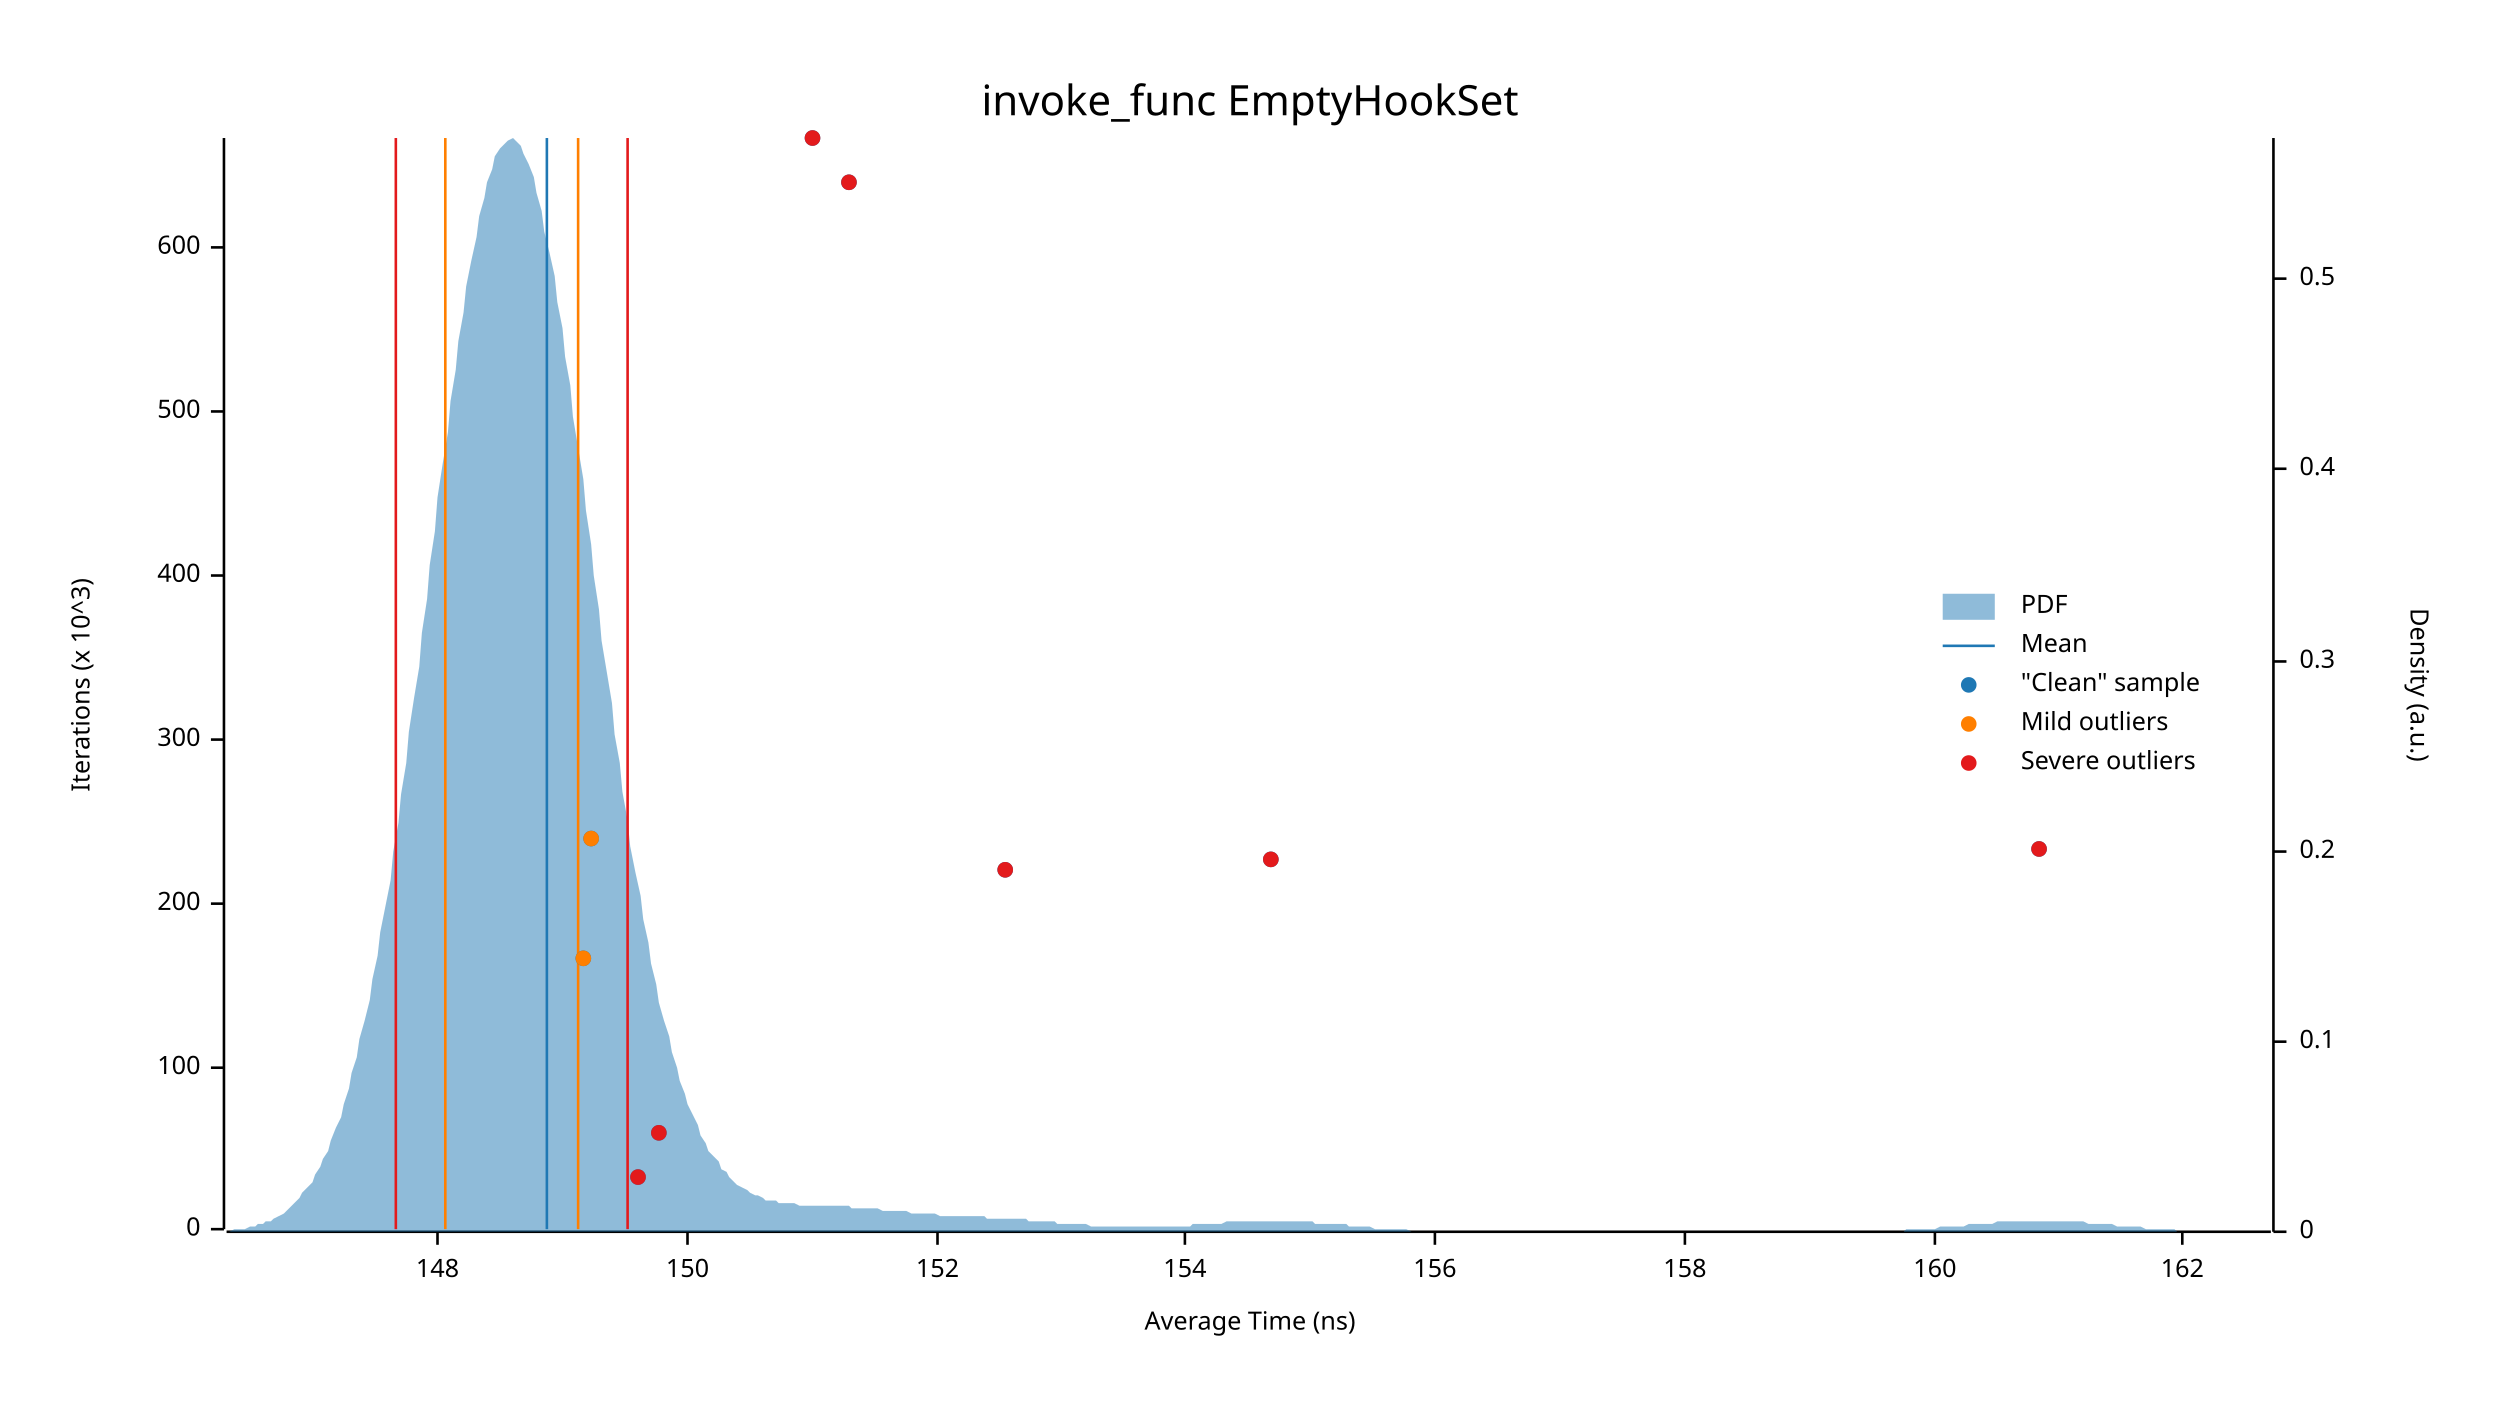
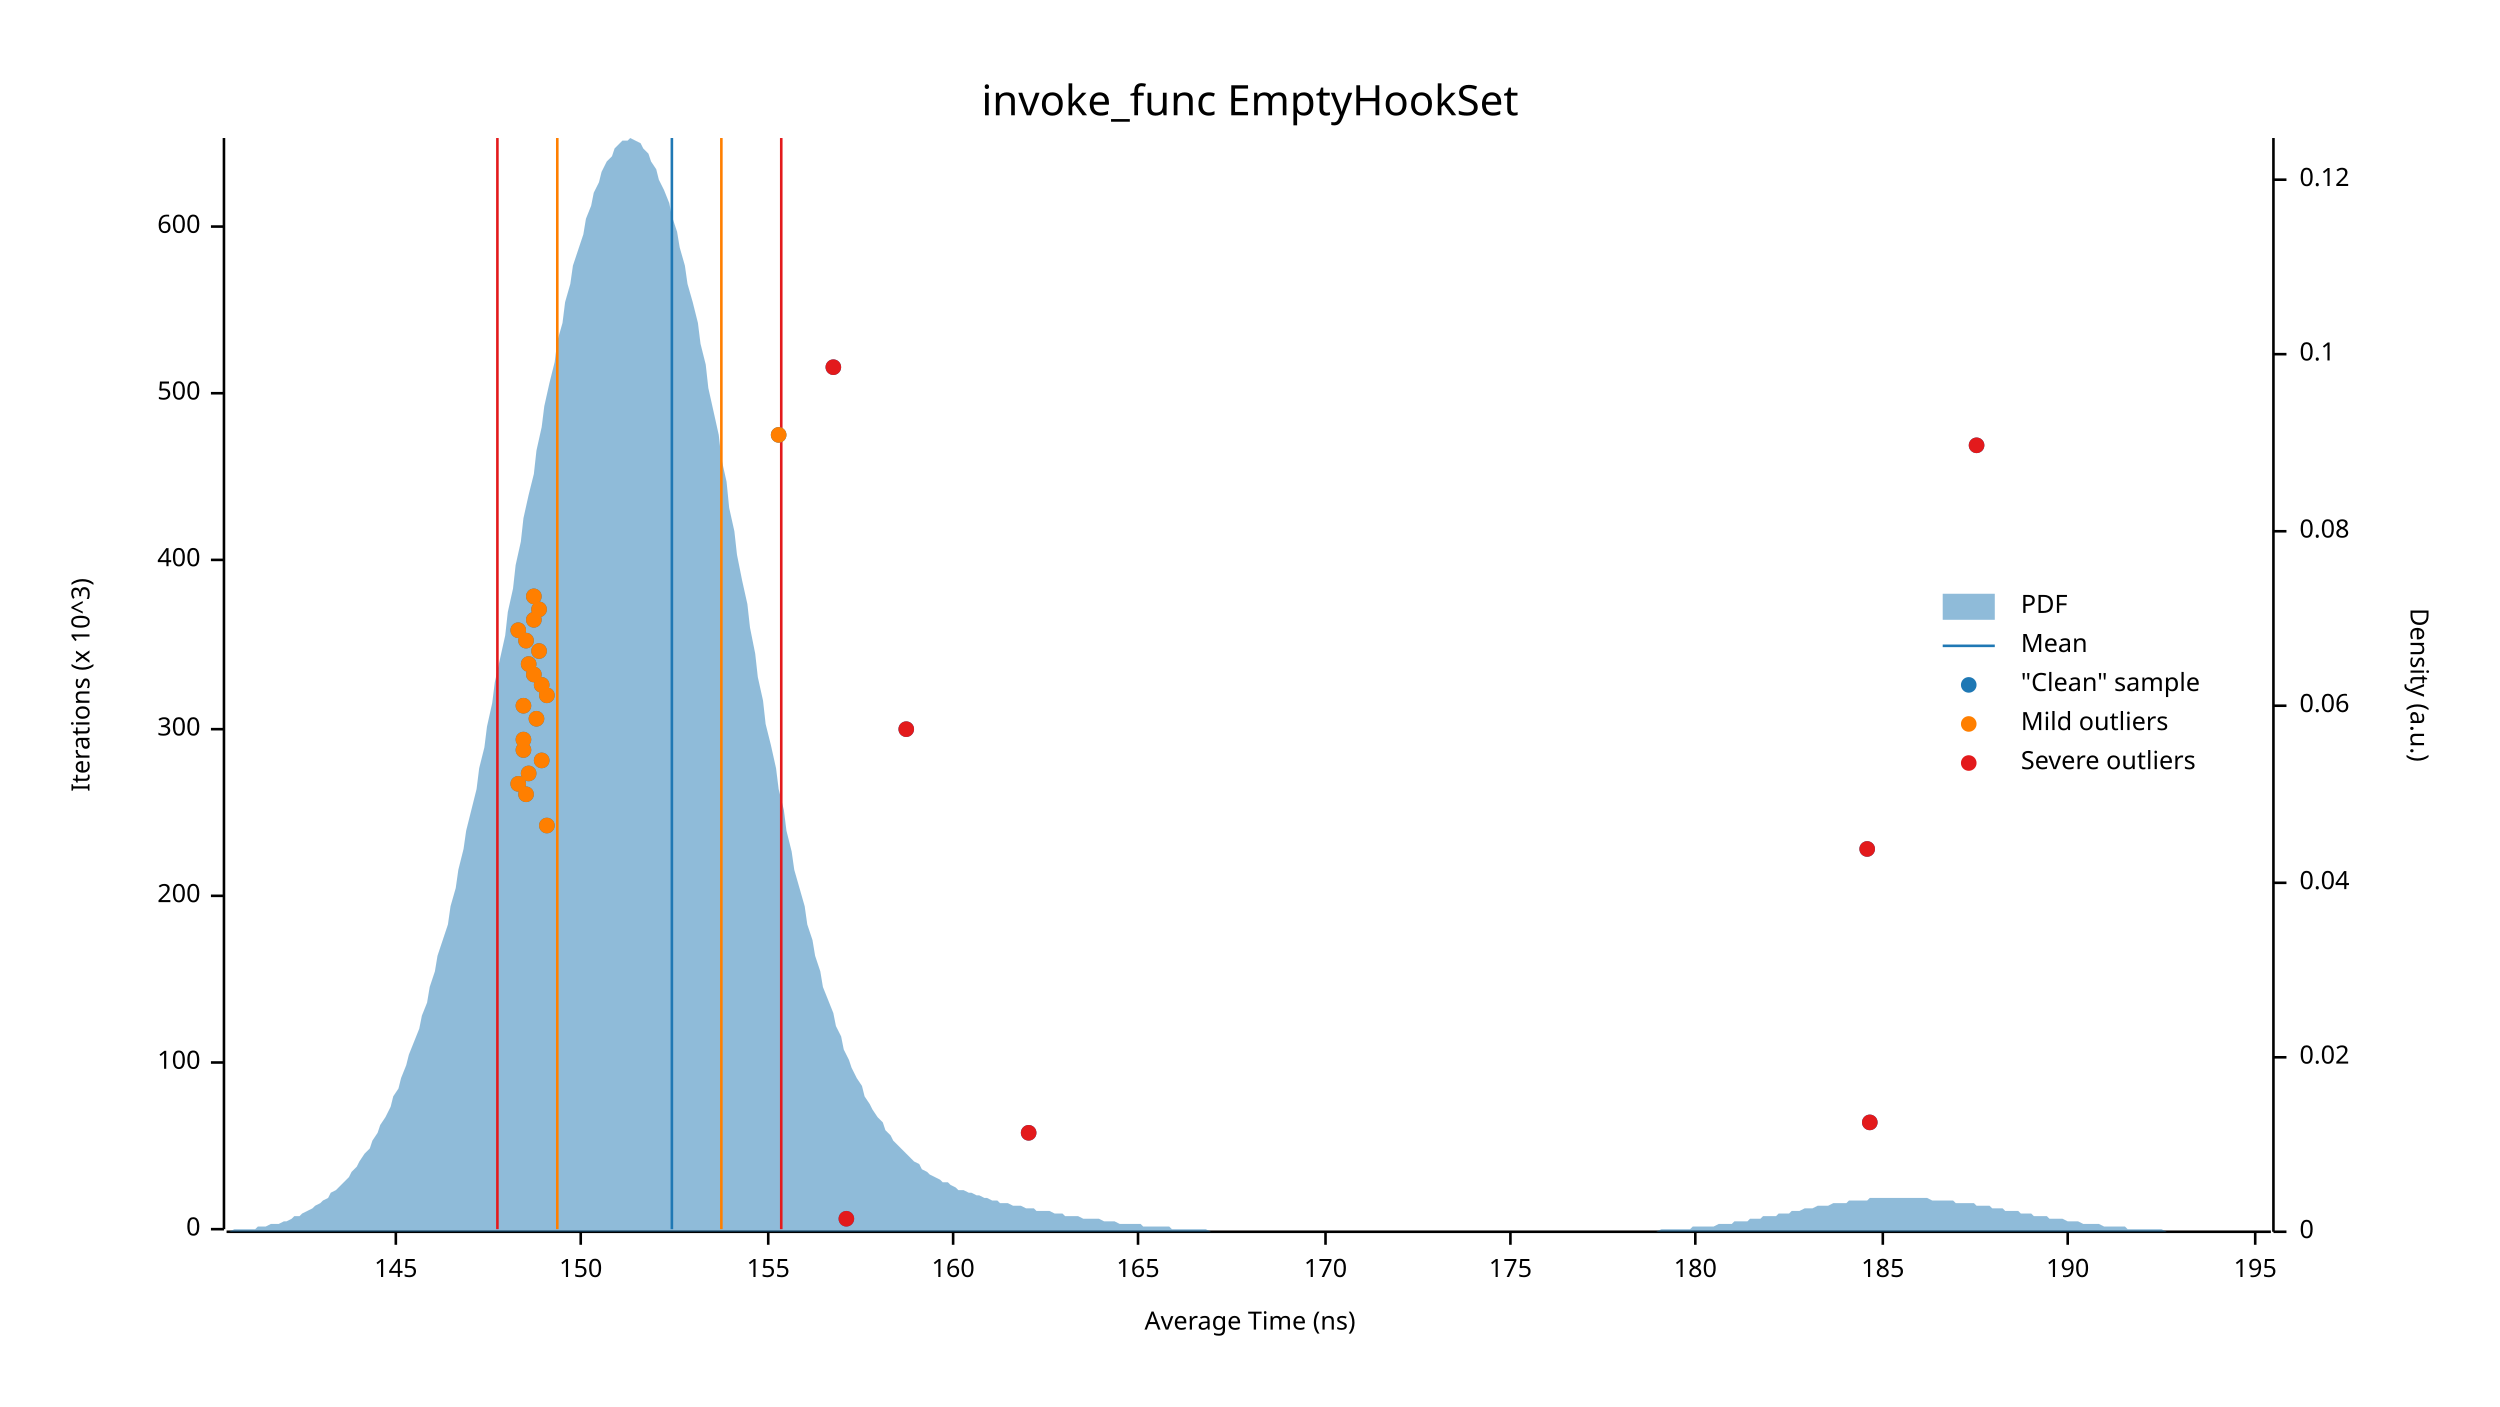
<svg xmlns="http://www.w3.org/2000/svg" width="960" height="540" viewBox="0 0 960 540">
  <text x="480" y="32" dy="0.76em" text-anchor="middle" font-family="sans-serif" font-size="16.129" opacity="1" fill="#000000">
invoke_func EmptyHookSet
</text>
  <text x="27" y="263" dy="0.76em" text-anchor="middle" font-family="sans-serif" font-size="9.677" opacity="1" fill="#000000" transform="rotate(270, 27, 263)">
Iterations (x 10^3)
</text>
  <text x="480" y="513" dy="-0.5ex" text-anchor="middle" font-family="sans-serif" font-size="9.677" opacity="1" fill="#000000">
Average Time (ns)
</text>
  <polyline fill="none" opacity="1" stroke="#000000" stroke-width="1" points="86,53 86,472 " />
  <text x="77" y="472" dy="0.5ex" text-anchor="end" font-family="sans-serif" font-size="9.677" opacity="1" fill="#000000">
0
</text>
  <polyline fill="none" opacity="1" stroke="#000000" stroke-width="1" points="81,472 86,472 " />
-   <text x="77" y="410" dy="0.5ex" text-anchor="end" font-family="sans-serif" font-size="9.677" opacity="1" fill="#000000">
+   <text x="77" y="408" dy="0.5ex" text-anchor="end" font-family="sans-serif" font-size="9.677" opacity="1" fill="#000000">
100
</text>
-   <polyline fill="none" opacity="1" stroke="#000000" stroke-width="1" points="81,410 86,410 " />
-   <text x="77" y="347" dy="0.5ex" text-anchor="end" font-family="sans-serif" font-size="9.677" opacity="1" fill="#000000">
+   <polyline fill="none" opacity="1" stroke="#000000" stroke-width="1" points="81,408 86,408 " />
+   <text x="77" y="344" dy="0.5ex" text-anchor="end" font-family="sans-serif" font-size="9.677" opacity="1" fill="#000000">
200
</text>
-   <polyline fill="none" opacity="1" stroke="#000000" stroke-width="1" points="81,347 86,347 " />
-   <text x="77" y="284" dy="0.5ex" text-anchor="end" font-family="sans-serif" font-size="9.677" opacity="1" fill="#000000">
+   <polyline fill="none" opacity="1" stroke="#000000" stroke-width="1" points="81,344 86,344 " />
+   <text x="77" y="280" dy="0.5ex" text-anchor="end" font-family="sans-serif" font-size="9.677" opacity="1" fill="#000000">
300
</text>
-   <polyline fill="none" opacity="1" stroke="#000000" stroke-width="1" points="81,284 86,284 " />
-   <text x="77" y="221" dy="0.5ex" text-anchor="end" font-family="sans-serif" font-size="9.677" opacity="1" fill="#000000">
+   <polyline fill="none" opacity="1" stroke="#000000" stroke-width="1" points="81,280 86,280 " />
+   <text x="77" y="215" dy="0.5ex" text-anchor="end" font-family="sans-serif" font-size="9.677" opacity="1" fill="#000000">
400
</text>
-   <polyline fill="none" opacity="1" stroke="#000000" stroke-width="1" points="81,221 86,221 " />
-   <text x="77" y="158" dy="0.5ex" text-anchor="end" font-family="sans-serif" font-size="9.677" opacity="1" fill="#000000">
+   <polyline fill="none" opacity="1" stroke="#000000" stroke-width="1" points="81,215 86,215 " />
+   <text x="77" y="151" dy="0.5ex" text-anchor="end" font-family="sans-serif" font-size="9.677" opacity="1" fill="#000000">
500
</text>
-   <polyline fill="none" opacity="1" stroke="#000000" stroke-width="1" points="81,158 86,158 " />
-   <text x="77" y="95" dy="0.5ex" text-anchor="end" font-family="sans-serif" font-size="9.677" opacity="1" fill="#000000">
+   <polyline fill="none" opacity="1" stroke="#000000" stroke-width="1" points="81,151 86,151 " />
+   <text x="77" y="87" dy="0.5ex" text-anchor="end" font-family="sans-serif" font-size="9.677" opacity="1" fill="#000000">
600
</text>
-   <polyline fill="none" opacity="1" stroke="#000000" stroke-width="1" points="81,95 86,95 " />
+   <polyline fill="none" opacity="1" stroke="#000000" stroke-width="1" points="81,87 86,87 " />
  <polyline fill="none" opacity="1" stroke="#000000" stroke-width="1" points="87,473 872,473 " />
-   <text x="168" y="483" dy="0.76em" text-anchor="middle" font-family="sans-serif" font-size="9.677" opacity="1" fill="#000000">
- 148
+   <text x="152" y="483" dy="0.76em" text-anchor="middle" font-family="sans-serif" font-size="9.677" opacity="1" fill="#000000">
+ 145
</text>
-   <polyline fill="none" opacity="1" stroke="#000000" stroke-width="1" points="168,473 168,478 " />
-   <text x="264" y="483" dy="0.76em" text-anchor="middle" font-family="sans-serif" font-size="9.677" opacity="1" fill="#000000">
+   <polyline fill="none" opacity="1" stroke="#000000" stroke-width="1" points="152,473 152,478 " />
+   <text x="223" y="483" dy="0.76em" text-anchor="middle" font-family="sans-serif" font-size="9.677" opacity="1" fill="#000000">
150
</text>
-   <polyline fill="none" opacity="1" stroke="#000000" stroke-width="1" points="264,473 264,478 " />
-   <text x="360" y="483" dy="0.76em" text-anchor="middle" font-family="sans-serif" font-size="9.677" opacity="1" fill="#000000">
- 152
+   <polyline fill="none" opacity="1" stroke="#000000" stroke-width="1" points="223,473 223,478 " />
+   <text x="295" y="483" dy="0.76em" text-anchor="middle" font-family="sans-serif" font-size="9.677" opacity="1" fill="#000000">
+ 155
</text>
-   <polyline fill="none" opacity="1" stroke="#000000" stroke-width="1" points="360,473 360,478 " />
-   <text x="455" y="483" dy="0.76em" text-anchor="middle" font-family="sans-serif" font-size="9.677" opacity="1" fill="#000000">
- 154
- </text>
-   <polyline fill="none" opacity="1" stroke="#000000" stroke-width="1" points="455,473 455,478 " />
-   <text x="551" y="483" dy="0.76em" text-anchor="middle" font-family="sans-serif" font-size="9.677" opacity="1" fill="#000000">
- 156
- </text>
-   <polyline fill="none" opacity="1" stroke="#000000" stroke-width="1" points="551,473 551,478 " />
-   <text x="647" y="483" dy="0.76em" text-anchor="middle" font-family="sans-serif" font-size="9.677" opacity="1" fill="#000000">
- 158
- </text>
-   <polyline fill="none" opacity="1" stroke="#000000" stroke-width="1" points="647,473 647,478 " />
-   <text x="743" y="483" dy="0.76em" text-anchor="middle" font-family="sans-serif" font-size="9.677" opacity="1" fill="#000000">
+   <polyline fill="none" opacity="1" stroke="#000000" stroke-width="1" points="295,473 295,478 " />
+   <text x="366" y="483" dy="0.76em" text-anchor="middle" font-family="sans-serif" font-size="9.677" opacity="1" fill="#000000">
160
</text>
-   <polyline fill="none" opacity="1" stroke="#000000" stroke-width="1" points="743,473 743,478 " />
-   <text x="838" y="483" dy="0.76em" text-anchor="middle" font-family="sans-serif" font-size="9.677" opacity="1" fill="#000000">
- 162
+   <polyline fill="none" opacity="1" stroke="#000000" stroke-width="1" points="366,473 366,478 " />
+   <text x="437" y="483" dy="0.76em" text-anchor="middle" font-family="sans-serif" font-size="9.677" opacity="1" fill="#000000">
+ 165
</text>
-   <polyline fill="none" opacity="1" stroke="#000000" stroke-width="1" points="838,473 838,478 " />
+   <polyline fill="none" opacity="1" stroke="#000000" stroke-width="1" points="437,473 437,478 " />
+   <text x="509" y="483" dy="0.76em" text-anchor="middle" font-family="sans-serif" font-size="9.677" opacity="1" fill="#000000">
+ 170
+ </text>
+   <polyline fill="none" opacity="1" stroke="#000000" stroke-width="1" points="509,473 509,478 " />
+   <text x="580" y="483" dy="0.76em" text-anchor="middle" font-family="sans-serif" font-size="9.677" opacity="1" fill="#000000">
+ 175
+ </text>
+   <polyline fill="none" opacity="1" stroke="#000000" stroke-width="1" points="580,473 580,478 " />
+   <text x="651" y="483" dy="0.76em" text-anchor="middle" font-family="sans-serif" font-size="9.677" opacity="1" fill="#000000">
+ 180
+ </text>
+   <polyline fill="none" opacity="1" stroke="#000000" stroke-width="1" points="651,473 651,478 " />
+   <text x="723" y="483" dy="0.76em" text-anchor="middle" font-family="sans-serif" font-size="9.677" opacity="1" fill="#000000">
+ 185
+ </text>
+   <polyline fill="none" opacity="1" stroke="#000000" stroke-width="1" points="723,473 723,478 " />
+   <text x="794" y="483" dy="0.76em" text-anchor="middle" font-family="sans-serif" font-size="9.677" opacity="1" fill="#000000">
+ 190
+ </text>
+   <polyline fill="none" opacity="1" stroke="#000000" stroke-width="1" points="794,473 794,478 " />
+   <text x="866" y="483" dy="0.76em" text-anchor="middle" font-family="sans-serif" font-size="9.677" opacity="1" fill="#000000">
+ 195
+ </text>
+   <polyline fill="none" opacity="1" stroke="#000000" stroke-width="1" points="866,473 866,478 " />
  <text x="933" y="263" dy="0.76em" text-anchor="middle" font-family="sans-serif" font-size="9.677" opacity="1" fill="#000000" transform="rotate(90, 933, 263)">
Density (a.u.)
</text>
  <polyline fill="none" opacity="1" stroke="#000000" stroke-width="1" points="873,53 873,473 " />
  <text x="883" y="473" dy="0.5ex" text-anchor="start" font-family="sans-serif" font-size="9.677" opacity="1" fill="#000000">
0
</text>
  <polyline fill="none" opacity="1" stroke="#000000" stroke-width="1" points="873,473 878,473 " />
-   <text x="883" y="400" dy="0.5ex" text-anchor="start" font-family="sans-serif" font-size="9.677" opacity="1" fill="#000000">
+   <text x="883" y="406" dy="0.5ex" text-anchor="start" font-family="sans-serif" font-size="9.677" opacity="1" fill="#000000">
+ 0.02
+ </text>
+   <polyline fill="none" opacity="1" stroke="#000000" stroke-width="1" points="873,406 878,406 " />
+   <text x="883" y="339" dy="0.5ex" text-anchor="start" font-family="sans-serif" font-size="9.677" opacity="1" fill="#000000">
+ 0.04
+ </text>
+   <polyline fill="none" opacity="1" stroke="#000000" stroke-width="1" points="873,339 878,339 " />
+   <text x="883" y="271" dy="0.5ex" text-anchor="start" font-family="sans-serif" font-size="9.677" opacity="1" fill="#000000">
+ 0.06
+ </text>
+   <polyline fill="none" opacity="1" stroke="#000000" stroke-width="1" points="873,271 878,271 " />
+   <text x="883" y="204" dy="0.5ex" text-anchor="start" font-family="sans-serif" font-size="9.677" opacity="1" fill="#000000">
+ 0.08
+ </text>
+   <polyline fill="none" opacity="1" stroke="#000000" stroke-width="1" points="873,204 878,204 " />
+   <text x="883" y="136" dy="0.5ex" text-anchor="start" font-family="sans-serif" font-size="9.677" opacity="1" fill="#000000">
0.1
</text>
-   <polyline fill="none" opacity="1" stroke="#000000" stroke-width="1" points="873,400 878,400 " />
-   <text x="883" y="327" dy="0.5ex" text-anchor="start" font-family="sans-serif" font-size="9.677" opacity="1" fill="#000000">
- 0.2
+   <polyline fill="none" opacity="1" stroke="#000000" stroke-width="1" points="873,136 878,136 " />
+   <text x="883" y="69" dy="0.5ex" text-anchor="start" font-family="sans-serif" font-size="9.677" opacity="1" fill="#000000">
+ 0.12
</text>
-   <polyline fill="none" opacity="1" stroke="#000000" stroke-width="1" points="873,327 878,327 " />
-   <text x="883" y="254" dy="0.5ex" text-anchor="start" font-family="sans-serif" font-size="9.677" opacity="1" fill="#000000">
- 0.3
- </text>
-   <polyline fill="none" opacity="1" stroke="#000000" stroke-width="1" points="873,254 878,254 " />
-   <text x="883" y="180" dy="0.5ex" text-anchor="start" font-family="sans-serif" font-size="9.677" opacity="1" fill="#000000">
- 0.4
- </text>
-   <polyline fill="none" opacity="1" stroke="#000000" stroke-width="1" points="873,180 878,180 " />
-   <text x="883" y="107" dy="0.5ex" text-anchor="start" font-family="sans-serif" font-size="9.677" opacity="1" fill="#000000">
- 0.5
- </text>
-   <polyline fill="none" opacity="1" stroke="#000000" stroke-width="1" points="873,107 878,107 " />
-   <polygon opacity="0.5" fill="#1F78B4" points="87,473 88,473 90,472 91,472 93,472 94,472 96,471 98,471 99,470 101,470 102,469 104,469 105,468 107,467 109,466 110,465 112,463 113,462 115,460 116,458 118,456 120,454 121,451 123,448 124,445 126,442 127,438 129,433 131,429 132,424 134,418 135,412 137,406 138,399 140,392 142,384 143,376 145,367 146,358 148,348 150,338 151,327 153,316 154,305 156,293 157,281 159,268 161,256 162,243 164,230 165,217 167,204 168,191 170,178 172,166 173,154 175,142 176,131 178,120 179,110 181,100 183,91 184,83 186,76 187,70 189,65 190,60 192,57 194,55 195,54 197,53 198,54 200,56 201,59 203,63 205,68 206,74 208,81 209,89 211,97 213,106 214,116 216,126 217,137 219,148 220,160 222,172 224,184 225,196 227,209 228,221 230,234 231,246 233,258 235,270 236,282 238,293 239,304 241,315 242,325 244,335 246,344 247,353 249,362 250,370 252,378 253,385 255,392 257,398 258,404 260,410 261,415 263,420 264,424 266,428 268,432 269,436 271,439 272,442 274,444 276,446 277,449 279,450 280,452 282,454 283,455 285,456 287,457 288,458 290,459 291,459 293,460 294,461 296,461 298,461 299,462 301,462 302,462 304,462 305,462 307,463 309,463 310,463 312,463 313,463 315,463 316,463 318,463 320,463 321,463 323,463 324,463 326,463 327,464 329,464 331,464 332,464 334,464 335,464 337,464 339,465 340,465 342,465 343,465 345,465 346,465 348,465 350,466 351,466 353,466 354,466 356,466 357,466 359,466 361,467 362,467 364,467 365,467 367,467 368,467 370,467 372,467 373,467 375,467 376,467 378,467 379,468 381,468 383,468 384,468 386,468 387,468 389,468 391,468 392,468 394,468 395,469 397,469 398,469 400,469 402,469 403,469 405,469 406,470 408,470 409,470 411,470 413,470 414,470 416,470 417,470 419,471 420,471 422,471 424,471 425,471 427,471 428,471 430,471 431,471 433,471 435,471 436,471 438,471 439,471 441,471 442,471 444,471 446,471 447,471 449,471 450,471 452,471 454,471 455,471 457,471 458,470 460,470 461,470 463,470 465,470 466,470 468,470 469,470 471,469 472,469 474,469 476,469 477,469 479,469 480,469 482,469 483,469 485,469 487,469 488,469 490,469 491,469 493,469 494,469 496,469 498,469 499,469 501,469 502,469 504,469 505,470 507,470 509,470 510,470 512,470 513,470 515,470 517,470 518,471 520,471 521,471 523,471 524,471 526,471 528,472 529,472 531,472 532,472 534,472 535,472 537,472 539,472 540,472 542,473 543,473 545,473 546,473 548,473 550,473 551,473 553,473 554,473 556,473 557,473 559,473 561,473 562,473 564,473 565,473 567,473 568,473 570,473 572,473 573,473 575,473 576,473 578,473 580,473 581,473 583,473 584,473 586,473 587,473 589,473 591,473 592,473 594,473 595,473 597,473 598,473 600,473 602,473 603,473 605,473 606,473 608,473 609,473 611,473 613,473 614,473 616,473 617,473 619,473 620,473 622,473 624,473 625,473 627,473 628,473 630,473 632,473 633,473 635,473 636,473 638,473 639,473 641,473 643,473 644,473 646,473 647,473 649,473 650,473 652,473 654,473 655,473 657,473 658,473 660,473 661,473 663,473 665,473 666,473 668,473 669,473 671,473 672,473 674,473 676,473 677,473 679,473 680,473 682,473 683,473 685,473 687,473 688,473 690,473 691,473 693,473 695,473 696,473 698,473 699,473 701,473 702,473 704,473 706,473 707,473 709,473 710,473 712,473 713,473 715,473 717,473 718,473 720,473 721,473 723,473 724,473 726,473 728,473 729,473 731,473 732,472 734,472 735,472 737,472 739,472 740,472 742,472 743,472 745,471 746,471 748,471 750,471 751,471 753,471 754,471 756,470 758,470 759,470 761,470 762,470 764,470 765,470 767,469 769,469 770,469 772,469 773,469 775,469 776,469 778,469 780,469 781,469 783,469 784,469 786,469 787,469 789,469 791,469 792,469 794,469 795,469 797,469 798,469 800,469 802,470 803,470 805,470 806,470 808,470 809,470 811,470 813,471 814,471 816,471 817,471 819,471 821,471 822,471 824,472 825,472 827,472 828,472 830,472 832,472 833,472 835,472 836,473 838,473 839,473 841,473 843,473 844,473 846,473 847,473 849,473 850,473 852,473 854,473 855,473 857,473 858,473 860,473 861,473 863,473 865,473 866,473 868,473 869,473 871,473 873,473 873,473 87,473 " />
-   <polyline fill="none" opacity="1" stroke="#1F78B4" stroke-width="1" points="210,472 210,53 " />
-   <polyline fill="none" opacity="1" stroke="#FF7F00" stroke-width="1" points="171,472 171,53 " />
-   <polyline fill="none" opacity="1" stroke="#FF7F00" stroke-width="1" points="222,472 222,53 " />
-   <polyline fill="none" opacity="1" stroke="#E31A1C" stroke-width="1" points="152,472 152,53 " />
-   <polyline fill="none" opacity="1" stroke="#E31A1C" stroke-width="1" points="241,472 241,53 " />
-   <circle cx="245" cy="452" r="3" opacity="1" fill="#1F78B4" stroke="none" stroke-width="1" />
-   <circle cx="253" cy="435" r="3" opacity="1" fill="#1F78B4" stroke="none" stroke-width="1" />
-   <circle cx="224" cy="368" r="3" opacity="1" fill="#1F78B4" stroke="none" stroke-width="1" />
-   <circle cx="386" cy="334" r="3" opacity="1" fill="#1F78B4" stroke="none" stroke-width="1" />
-   <circle cx="488" cy="330" r="3" opacity="1" fill="#1F78B4" stroke="none" stroke-width="1" />
-   <circle cx="783" cy="326" r="3" opacity="1" fill="#1F78B4" stroke="none" stroke-width="1" />
-   <circle cx="227" cy="322" r="3" opacity="1" fill="#1F78B4" stroke="none" stroke-width="1" />
-   <circle cx="326" cy="70" r="3" opacity="1" fill="#1F78B4" stroke="none" stroke-width="1" />
-   <circle cx="312" cy="53" r="3" opacity="1" fill="#1F78B4" stroke="none" stroke-width="1" />
-   <circle cx="224" cy="368" r="3" opacity="1" fill="#FF7F00" stroke="none" stroke-width="1" />
-   <circle cx="227" cy="322" r="3" opacity="1" fill="#FF7F00" stroke="none" stroke-width="1" />
-   <circle cx="245" cy="452" r="3" opacity="1" fill="#E31A1C" stroke="none" stroke-width="1" />
-   <circle cx="253" cy="435" r="3" opacity="1" fill="#E31A1C" stroke="none" stroke-width="1" />
-   <circle cx="386" cy="334" r="3" opacity="1" fill="#E31A1C" stroke="none" stroke-width="1" />
-   <circle cx="488" cy="330" r="3" opacity="1" fill="#E31A1C" stroke="none" stroke-width="1" />
-   <circle cx="783" cy="326" r="3" opacity="1" fill="#E31A1C" stroke="none" stroke-width="1" />
-   <circle cx="326" cy="70" r="3" opacity="1" fill="#E31A1C" stroke="none" stroke-width="1" />
-   <circle cx="312" cy="53" r="3" opacity="1" fill="#E31A1C" stroke="none" stroke-width="1" />
+   <polyline fill="none" opacity="1" stroke="#000000" stroke-width="1" points="873,69 878,69 " />
+   <polygon opacity="0.5" fill="#1F78B4" points="87,473 88,473 90,472 91,472 93,472 94,472 96,472 98,472 99,471 101,471 102,471 104,470 105,470 107,470 109,469 110,469 112,468 113,467 115,467 116,466 118,465 120,464 121,463 123,462 124,461 126,460 127,458 129,457 131,455 132,454 134,452 135,450 137,448 138,446 140,443 142,441 143,438 145,435 146,432 148,429 150,425 151,421 153,418 154,414 156,409 157,405 159,400 161,395 162,390 164,385 165,379 167,373 168,367 170,361 172,355 173,348 175,341 176,334 178,326 179,319 181,311 183,303 184,295 186,287 187,279 189,270 190,262 192,253 194,244 195,235 197,226 198,217 200,208 201,199 203,190 205,182 206,173 208,164 209,156 211,147 213,139 214,131 216,124 217,116 219,109 220,102 222,96 224,90 225,84 227,79 228,74 230,70 231,66 233,62 235,60 236,57 238,55 239,54 241,54 242,53 244,54 246,55 247,57 249,59 250,62 252,65 253,69 255,73 257,78 258,83 260,89 261,95 263,102 264,109 266,116 268,124 269,132 271,140 272,149 274,158 276,167 277,176 279,185 280,195 282,204 283,213 285,223 287,232 288,241 290,251 291,260 293,269 294,278 296,286 298,295 299,303 301,311 302,319 304,327 305,334 307,341 309,348 310,355 312,361 313,367 315,373 316,379 318,384 320,389 321,394 323,398 324,403 326,407 327,410 329,414 331,417 332,421 334,424 335,426 337,429 339,431 340,434 342,436 343,438 345,440 346,441 348,443 350,445 351,446 353,447 354,449 356,450 357,451 359,452 361,453 362,454 364,454 365,455 367,456 368,457 370,457 372,458 373,458 375,459 376,459 378,460 379,460 381,461 383,461 384,462 386,462 387,462 389,463 391,463 392,463 394,464 395,464 397,464 398,465 400,465 402,465 403,465 405,466 406,466 408,466 409,467 411,467 413,467 414,467 416,468 417,468 419,468 420,468 422,468 424,469 425,469 427,469 428,469 430,470 431,470 433,470 435,470 436,470 438,470 439,471 441,471 442,471 444,471 446,471 447,471 449,471 450,472 452,472 454,472 455,472 457,472 458,472 460,472 461,472 463,472 465,473 466,473 468,473 469,473 471,473 472,473 474,473 476,473 477,473 479,473 480,473 482,473 483,473 485,473 487,473 488,473 490,473 491,473 493,473 494,473 496,473 498,473 499,473 501,473 502,473 504,473 505,473 507,473 509,473 510,473 512,473 513,473 515,473 517,473 518,473 520,473 521,473 523,473 524,473 526,473 528,473 529,473 531,473 532,473 534,473 535,473 537,473 539,473 540,473 542,473 543,473 545,473 546,473 548,473 550,473 551,473 553,473 554,473 556,473 557,473 559,473 561,473 562,473 564,473 565,473 567,473 568,473 570,473 572,473 573,473 575,473 576,473 578,473 580,473 581,473 583,473 584,473 586,473 587,473 589,473 591,473 592,473 594,473 595,473 597,473 598,473 600,473 602,473 603,473 605,473 606,473 608,473 609,473 611,473 613,473 614,473 616,473 617,473 619,473 620,473 622,473 624,473 625,473 627,473 628,473 630,473 632,473 633,473 635,473 636,473 638,472 639,472 641,472 643,472 644,472 646,472 647,472 649,472 650,471 652,471 654,471 655,471 657,471 658,471 660,470 661,470 663,470 665,470 666,469 668,469 669,469 671,469 672,468 674,468 676,468 677,467 679,467 680,467 682,467 683,466 685,466 687,466 688,465 690,465 691,465 693,464 695,464 696,464 698,463 699,463 701,463 702,463 704,462 706,462 707,462 709,462 710,461 712,461 713,461 715,461 717,461 718,460 720,460 721,460 723,460 724,460 726,460 728,460 729,460 731,460 732,460 734,460 735,460 737,460 739,460 740,460 742,461 743,461 745,461 746,461 748,461 750,461 751,462 753,462 754,462 756,462 758,462 759,463 761,463 762,463 764,463 765,464 767,464 769,464 770,465 772,465 773,465 775,465 776,466 778,466 780,466 781,467 783,467 784,467 786,467 787,468 789,468 791,468 792,468 794,469 795,469 797,469 798,469 800,470 802,470 803,470 805,470 806,470 808,471 809,471 811,471 813,471 814,471 816,471 817,472 819,472 821,472 822,472 824,472 825,472 827,472 828,472 830,472 832,473 833,473 835,473 836,473 838,473 839,473 841,473 843,473 844,473 846,473 847,473 849,473 850,473 852,473 854,473 855,473 857,473 858,473 860,473 861,473 863,473 865,473 866,473 868,473 869,473 871,473 873,473 873,473 87,473 " />
+   <polyline fill="none" opacity="1" stroke="#1F78B4" stroke-width="1" points="258,472 258,53 " />
+   <polyline fill="none" opacity="1" stroke="#FF7F00" stroke-width="1" points="214,472 214,53 " />
+   <polyline fill="none" opacity="1" stroke="#FF7F00" stroke-width="1" points="277,472 277,53 " />
+   <polyline fill="none" opacity="1" stroke="#E31A1C" stroke-width="1" points="191,472 191,53 " />
+   <polyline fill="none" opacity="1" stroke="#E31A1C" stroke-width="1" points="300,472 300,53 " />
+   <circle cx="325" cy="468" r="3" opacity="1" fill="#1F78B4" stroke="none" stroke-width="1" />
+   <circle cx="395" cy="435" r="3" opacity="1" fill="#1F78B4" stroke="none" stroke-width="1" />
+   <circle cx="718" cy="431" r="3" opacity="1" fill="#1F78B4" stroke="none" stroke-width="1" />
+   <circle cx="717" cy="326" r="3" opacity="1" fill="#1F78B4" stroke="none" stroke-width="1" />
+   <circle cx="210" cy="317" r="3" opacity="1" fill="#1F78B4" stroke="none" stroke-width="1" />
+   <circle cx="202" cy="305" r="3" opacity="1" fill="#1F78B4" stroke="none" stroke-width="1" />
+   <circle cx="199" cy="301" r="3" opacity="1" fill="#1F78B4" stroke="none" stroke-width="1" />
+   <circle cx="203" cy="297" r="3" opacity="1" fill="#1F78B4" stroke="none" stroke-width="1" />
+   <circle cx="208" cy="292" r="3" opacity="1" fill="#1F78B4" stroke="none" stroke-width="1" />
+   <circle cx="201" cy="288" r="3" opacity="1" fill="#1F78B4" stroke="none" stroke-width="1" />
+   <circle cx="201" cy="284" r="3" opacity="1" fill="#1F78B4" stroke="none" stroke-width="1" />
+   <circle cx="348" cy="280" r="3" opacity="1" fill="#1F78B4" stroke="none" stroke-width="1" />
+   <circle cx="206" cy="276" r="3" opacity="1" fill="#1F78B4" stroke="none" stroke-width="1" />
+   <circle cx="201" cy="271" r="3" opacity="1" fill="#1F78B4" stroke="none" stroke-width="1" />
+   <circle cx="210" cy="267" r="3" opacity="1" fill="#1F78B4" stroke="none" stroke-width="1" />
+   <circle cx="208" cy="263" r="3" opacity="1" fill="#1F78B4" stroke="none" stroke-width="1" />
+   <circle cx="205" cy="259" r="3" opacity="1" fill="#1F78B4" stroke="none" stroke-width="1" />
+   <circle cx="203" cy="255" r="3" opacity="1" fill="#1F78B4" stroke="none" stroke-width="1" />
+   <circle cx="207" cy="250" r="3" opacity="1" fill="#1F78B4" stroke="none" stroke-width="1" />
+   <circle cx="202" cy="246" r="3" opacity="1" fill="#1F78B4" stroke="none" stroke-width="1" />
+   <circle cx="199" cy="242" r="3" opacity="1" fill="#1F78B4" stroke="none" stroke-width="1" />
+   <circle cx="205" cy="238" r="3" opacity="1" fill="#1F78B4" stroke="none" stroke-width="1" />
+   <circle cx="207" cy="234" r="3" opacity="1" fill="#1F78B4" stroke="none" stroke-width="1" />
+   <circle cx="205" cy="229" r="3" opacity="1" fill="#1F78B4" stroke="none" stroke-width="1" />
+   <circle cx="759" cy="171" r="3" opacity="1" fill="#1F78B4" stroke="none" stroke-width="1" />
+   <circle cx="299" cy="167" r="3" opacity="1" fill="#1F78B4" stroke="none" stroke-width="1" />
+   <circle cx="320" cy="141" r="3" opacity="1" fill="#1F78B4" stroke="none" stroke-width="1" />
+   <circle cx="210" cy="317" r="3" opacity="1" fill="#FF7F00" stroke="none" stroke-width="1" />
+   <circle cx="202" cy="305" r="3" opacity="1" fill="#FF7F00" stroke="none" stroke-width="1" />
+   <circle cx="199" cy="301" r="3" opacity="1" fill="#FF7F00" stroke="none" stroke-width="1" />
+   <circle cx="203" cy="297" r="3" opacity="1" fill="#FF7F00" stroke="none" stroke-width="1" />
+   <circle cx="208" cy="292" r="3" opacity="1" fill="#FF7F00" stroke="none" stroke-width="1" />
+   <circle cx="201" cy="288" r="3" opacity="1" fill="#FF7F00" stroke="none" stroke-width="1" />
+   <circle cx="201" cy="284" r="3" opacity="1" fill="#FF7F00" stroke="none" stroke-width="1" />
+   <circle cx="206" cy="276" r="3" opacity="1" fill="#FF7F00" stroke="none" stroke-width="1" />
+   <circle cx="201" cy="271" r="3" opacity="1" fill="#FF7F00" stroke="none" stroke-width="1" />
+   <circle cx="210" cy="267" r="3" opacity="1" fill="#FF7F00" stroke="none" stroke-width="1" />
+   <circle cx="208" cy="263" r="3" opacity="1" fill="#FF7F00" stroke="none" stroke-width="1" />
+   <circle cx="205" cy="259" r="3" opacity="1" fill="#FF7F00" stroke="none" stroke-width="1" />
+   <circle cx="203" cy="255" r="3" opacity="1" fill="#FF7F00" stroke="none" stroke-width="1" />
+   <circle cx="207" cy="250" r="3" opacity="1" fill="#FF7F00" stroke="none" stroke-width="1" />
+   <circle cx="202" cy="246" r="3" opacity="1" fill="#FF7F00" stroke="none" stroke-width="1" />
+   <circle cx="199" cy="242" r="3" opacity="1" fill="#FF7F00" stroke="none" stroke-width="1" />
+   <circle cx="205" cy="238" r="3" opacity="1" fill="#FF7F00" stroke="none" stroke-width="1" />
+   <circle cx="207" cy="234" r="3" opacity="1" fill="#FF7F00" stroke="none" stroke-width="1" />
+   <circle cx="205" cy="229" r="3" opacity="1" fill="#FF7F00" stroke="none" stroke-width="1" />
+   <circle cx="299" cy="167" r="3" opacity="1" fill="#FF7F00" stroke="none" stroke-width="1" />
+   <circle cx="325" cy="468" r="3" opacity="1" fill="#E31A1C" stroke="none" stroke-width="1" />
+   <circle cx="395" cy="435" r="3" opacity="1" fill="#E31A1C" stroke="none" stroke-width="1" />
+   <circle cx="718" cy="431" r="3" opacity="1" fill="#E31A1C" stroke="none" stroke-width="1" />
+   <circle cx="717" cy="326" r="3" opacity="1" fill="#E31A1C" stroke="none" stroke-width="1" />
+   <circle cx="348" cy="280" r="3" opacity="1" fill="#E31A1C" stroke="none" stroke-width="1" />
+   <circle cx="759" cy="171" r="3" opacity="1" fill="#E31A1C" stroke="none" stroke-width="1" />
+   <circle cx="320" cy="141" r="3" opacity="1" fill="#E31A1C" stroke="none" stroke-width="1" />
  <text x="776" y="228" dy="0.76em" text-anchor="start" font-family="sans-serif" font-size="9.677" opacity="1" fill="#000000">
PDF
</text>
  <text x="776" y="243" dy="0.76em" text-anchor="start" font-family="sans-serif" font-size="9.677" opacity="1" fill="#000000">
Mean
</text>
  <text x="776" y="258" dy="0.76em" text-anchor="start" font-family="sans-serif" font-size="9.677" opacity="1" fill="#000000">
"Clean" sample
</text>
  <text x="776" y="273" dy="0.76em" text-anchor="start" font-family="sans-serif" font-size="9.677" opacity="1" fill="#000000">
Mild outliers
</text>
  <text x="776" y="288" dy="0.76em" text-anchor="start" font-family="sans-serif" font-size="9.677" opacity="1" fill="#000000">
Severe outliers
</text>
  <rect x="746" y="228" width="20" height="10" opacity="0.5" fill="#1F78B4" stroke="none" />
  <polyline fill="none" opacity="1" stroke="#1F78B4" stroke-width="1" points="746,248 766,248 " />
  <circle cx="756" cy="263" r="3" opacity="1" fill="#1F78B4" stroke="none" stroke-width="1" />
  <circle cx="756" cy="278" r="3" opacity="1" fill="#FF7F00" stroke="none" stroke-width="1" />
  <circle cx="756" cy="293" r="3" opacity="1" fill="#E31A1C" stroke="none" stroke-width="1" />
</svg>
